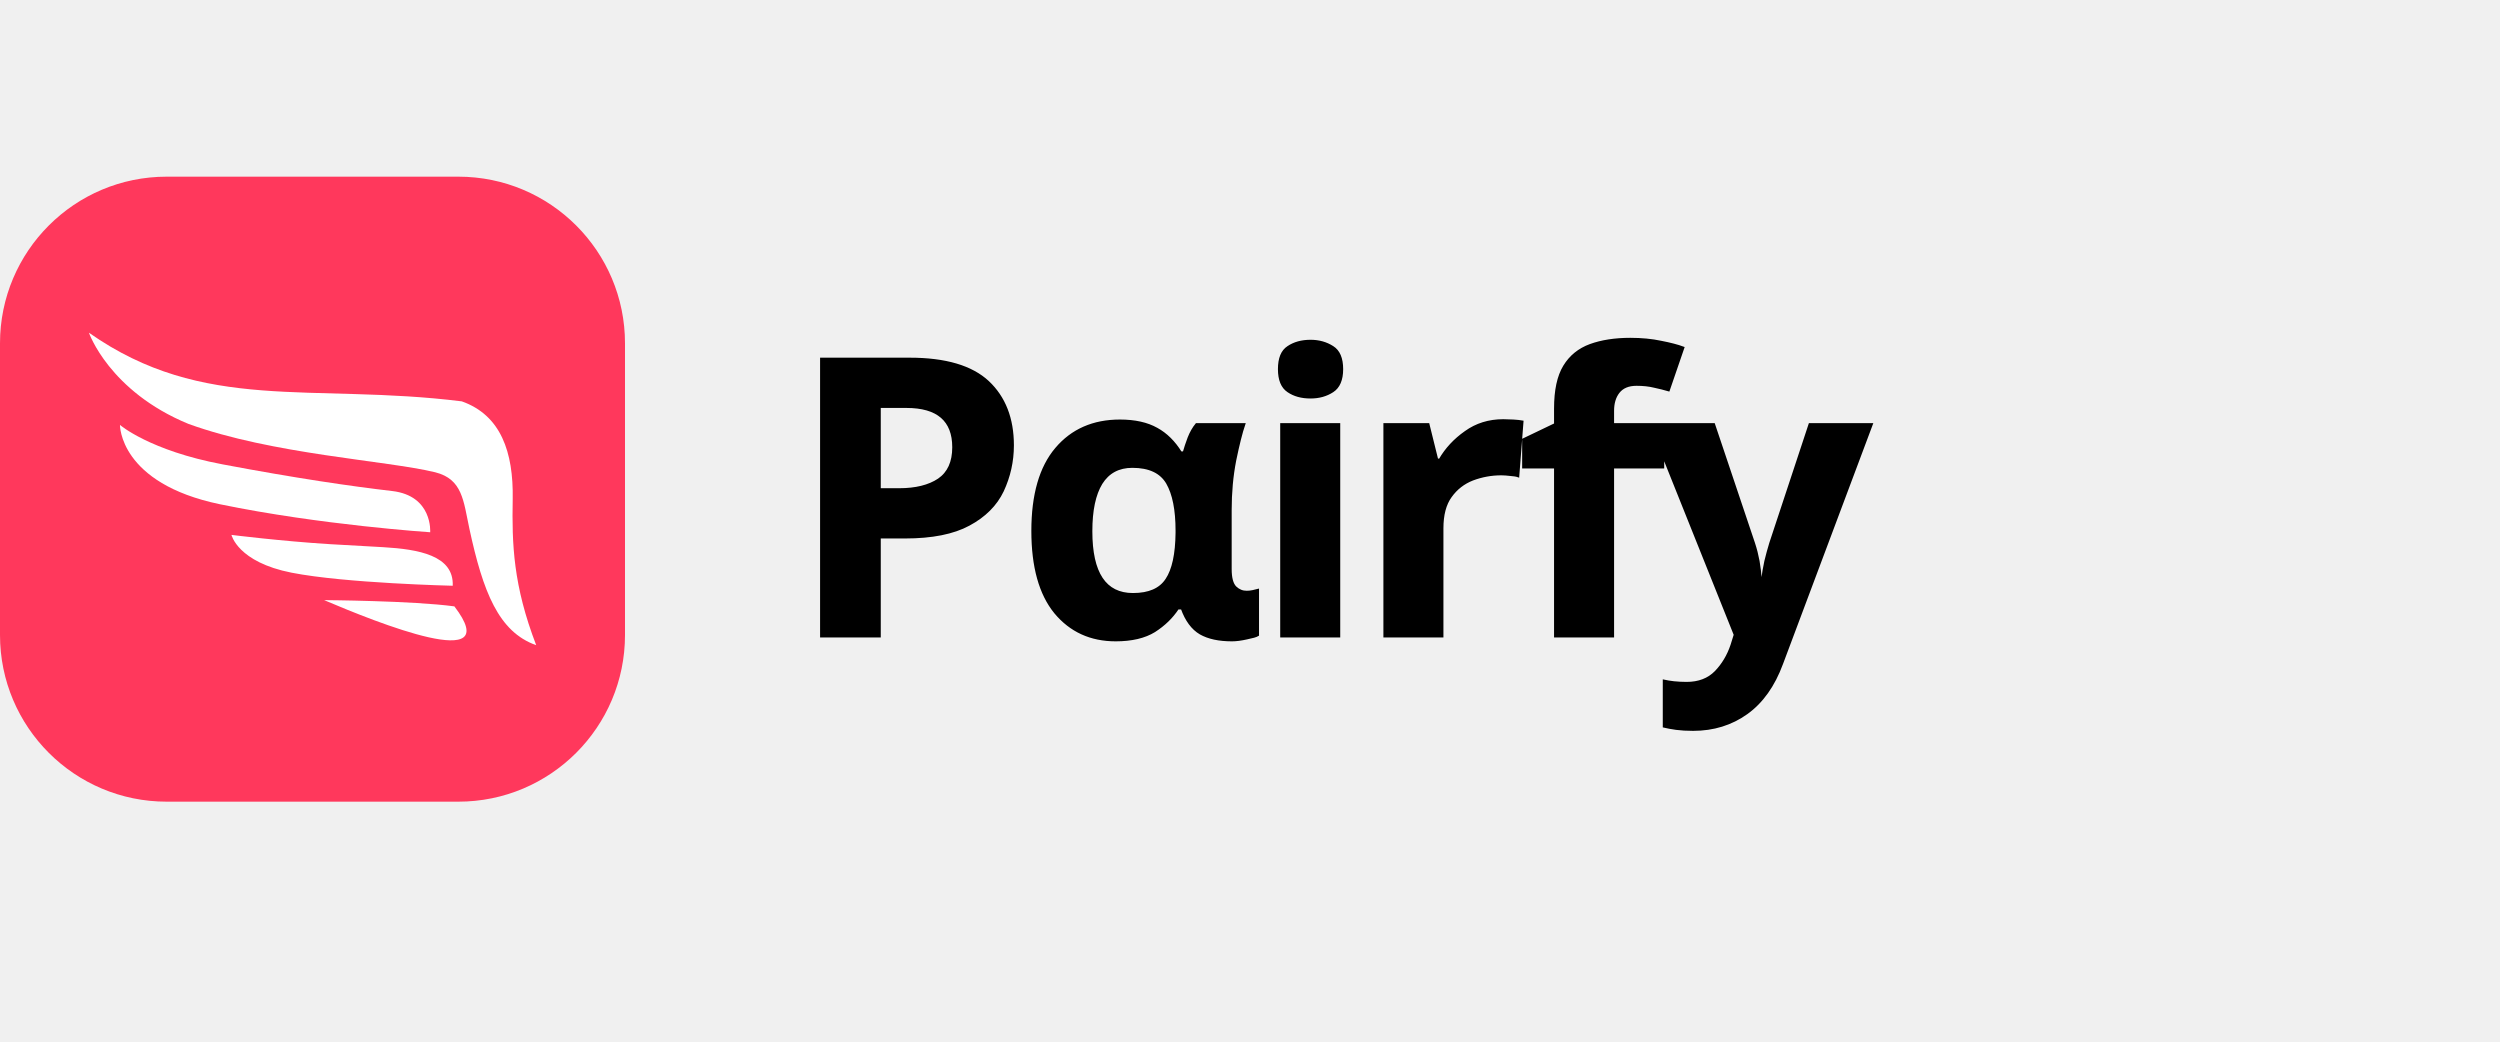
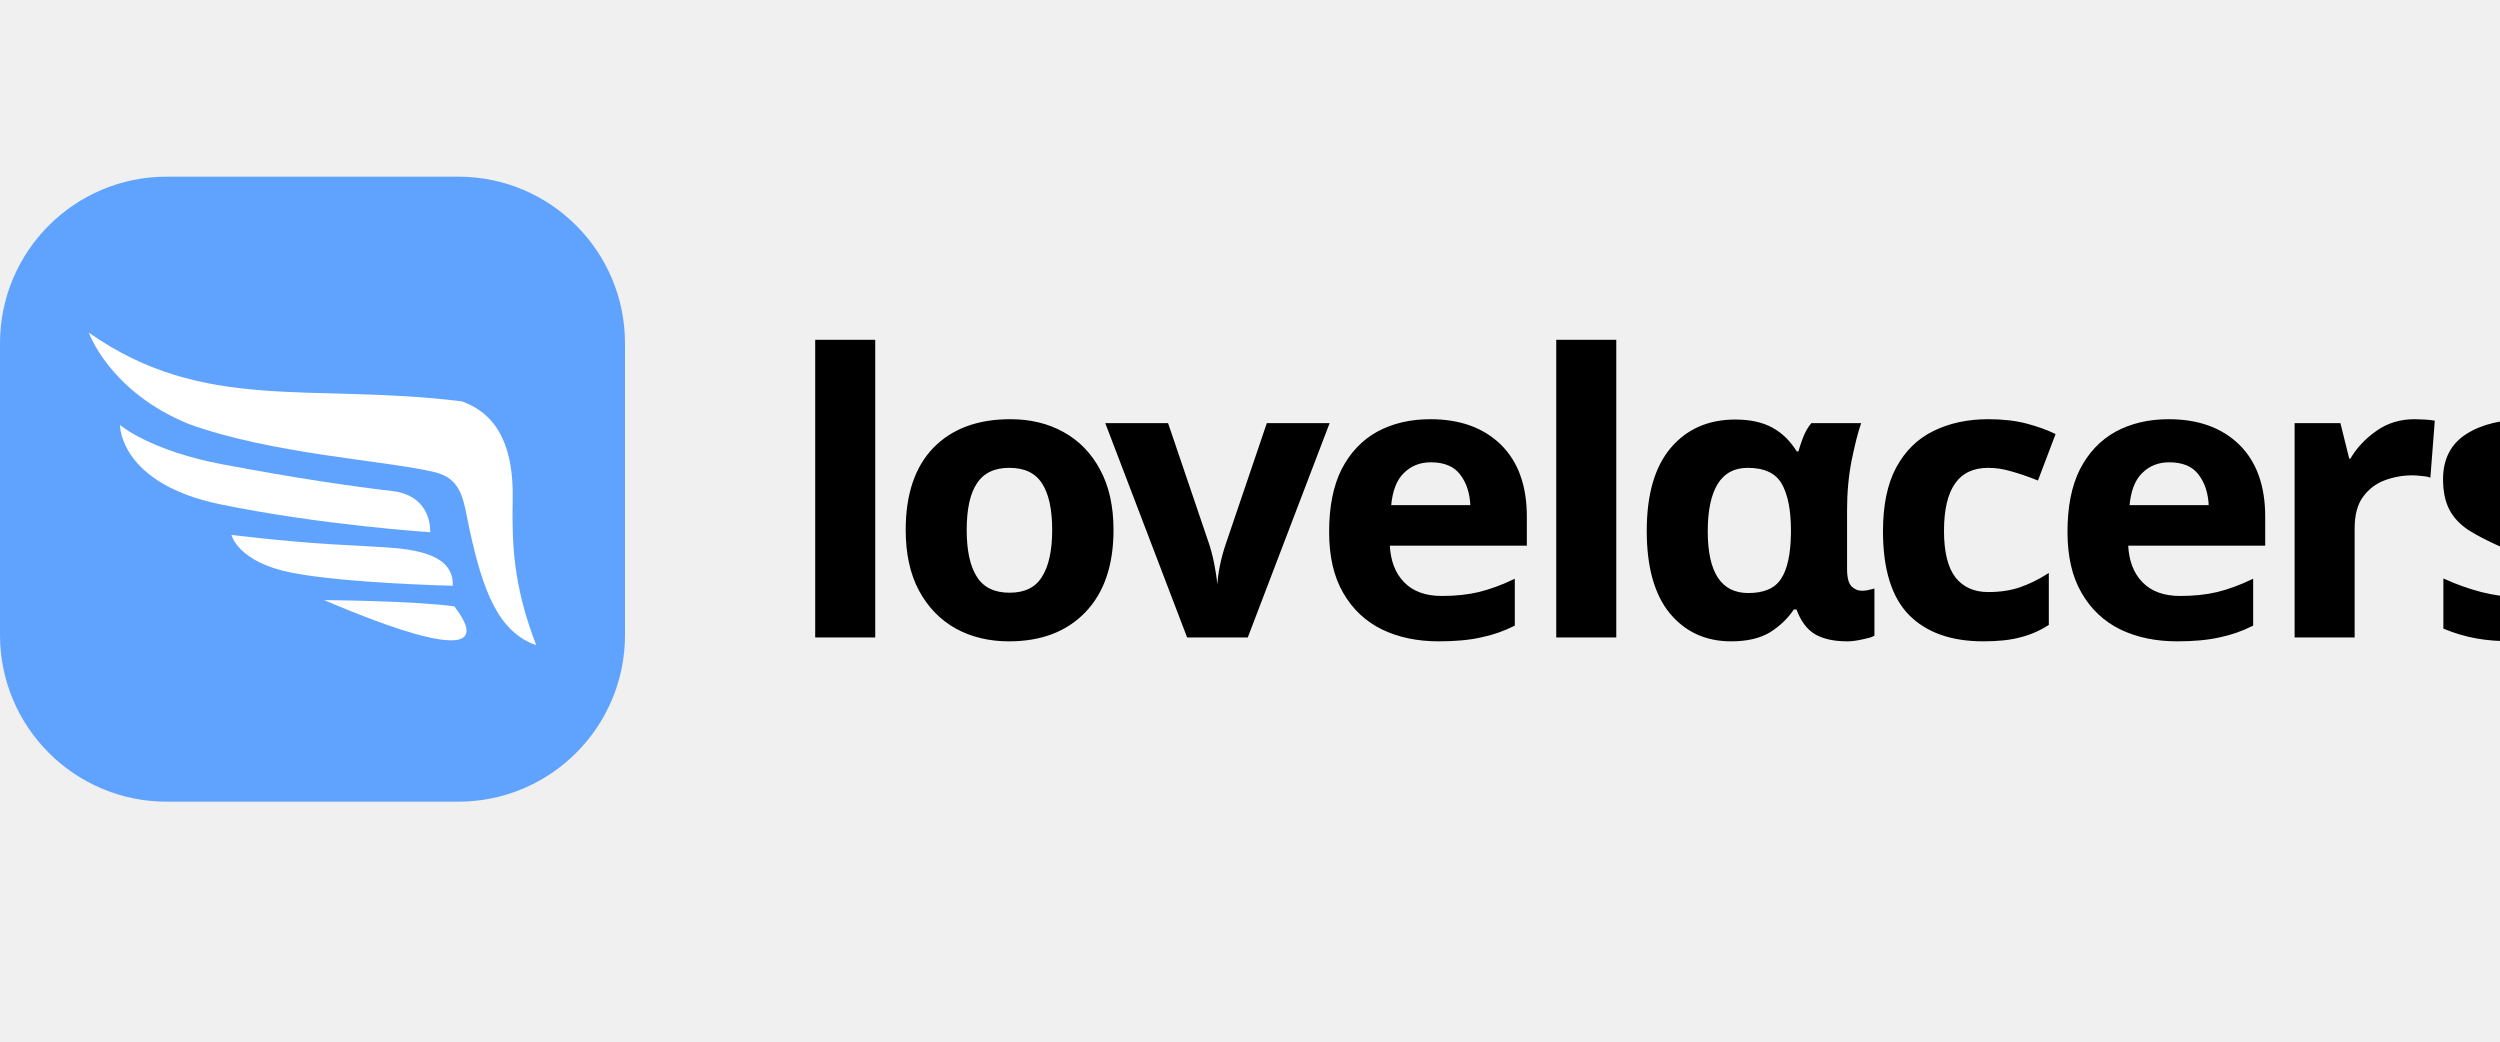
<svg xmlns="http://www.w3.org/2000/svg" width="120" height="50" viewBox="0 0 120 50" version="1.1" id="SVGRoot">
  <defs id="defs132">
    <rect x="11.236" y="7.285" width="69.721" height="10.07" id="rect3" />
    <rect x="12.943" y="23.094" width="88.414" height="18.186" id="rect1" />
    <rect x="-1.478" y="42.333" width="127.885" height="23.822" id="rect3454" />
    <clipPath id="b983e3c625">
      <path d="m 142,147.301 h 115 v 72.75 H 142 Z m 0,0" clip-rule="nonzero" id="path1144" />
    </clipPath>
    <clipPath id="0e8c13dd3a">
      <path d="m 70.262,116.359 h 89.156 v 70.5 H 70.262 Z m 0,0" clip-rule="nonzero" id="path1147" />
    </clipPath>
    <clipPath id="b983e3c625-3">
      <path d="m 142,147.301 h 115 v 72.75 H 142 Z m 0,0" clip-rule="nonzero" id="path1144-6" />
    </clipPath>
    <clipPath id="0e8c13dd3a-7">
      <path d="m 70.262,116.359 h 89.156 v 70.5 H 70.262 Z m 0,0" clip-rule="nonzero" id="path1147-5" />
    </clipPath>
    <clipPath id="b983e3c625-3-1">
      <path d="m 142,147.301 h 115 v 72.75 H 142 Z m 0,0" clip-rule="nonzero" id="path1144-6-2" />
    </clipPath>
    <clipPath id="b983e3c625-3-3">
      <path d="m 142,147.301 h 115 v 72.75 H 142 Z m 0,0" clip-rule="nonzero" id="path1144-6-6" />
    </clipPath>
  </defs>
  <g id="layer1" style="display:inline">
    <text xml:space="preserve" style="font-style:italic;font-variant:normal;font-weight:600;font-stretch:normal;font-size:18.667px;line-height:0;font-family:'IBM Plex Sans';-inkscape-font-specification:'IBM Plex Sans Semi-Bold Italic';letter-spacing:-0.74px;word-spacing:0px;display:inline;fill:#ff385c;fill-opacity:1;stroke:#000000;stroke-width:0.1;stroke-linecap:round;stroke-linejoin:round;stroke-miterlimit:4;stroke-dasharray:none;stroke-opacity:1;paint-order:stroke markers fill" x="37.727" y="30.545" id="text2-3-3">
-       <tspan x="37.727" y="30.545" style="font-style:normal;font-variant:normal;font-weight:bold;font-stretch:normal;font-size:18.667px;font-family:Manrope;-inkscape-font-specification:'Manrope Bold';fill:#000000;fill-opacity:1;stroke:#000000;stroke-width:0.1;stroke-linecap:square;stroke-linejoin:miter;stroke-miterlimit:4;stroke-dasharray:none;stroke-opacity:1;paint-order:stroke markers fill" id="tspan541421-5-5">Pαirfy</tspan>
+       <tspan x="37.727" y="30.545" style="font-style:normal;font-variant:normal;font-weight:bold;font-stretch:normal;font-size:18.667px;font-family:Manrope;-inkscape-font-specification:'Manrope Bold';fill:#000000;fill-opacity:1;stroke:#000000;stroke-width:0.1;stroke-linecap:square;stroke-linejoin:miter;stroke-miterlimit:4;stroke-dasharray:none;stroke-opacity:1;paint-order:stroke markers fill" id="tspan541421-5-5">lovelαcers</tspan>
    </text>
-     <rect style="fill:#ff385c;fill-opacity:1;stroke:none;stroke-width:0.168;stroke-linecap:round;stroke-linejoin:round;paint-order:stroke markers fill" id="rect1078" width="30" height="30" x="0" y="8.48" rx="8" ry="8" />
+     <rect style="fill:#60a3ff;fill-opacity:1;stroke:none;stroke-width:0.168;stroke-linecap:round;stroke-linejoin:round;paint-order:stroke markers fill;stroke-miterlimit:4;stroke-dasharray:none" id="rect1078" width="30" height="30" x="0" y="8.48" rx="8" ry="8" />
    <path style="display:inline;fill:#ffffff;fill-opacity:1;stroke:none;stroke-width:0.252;stroke-opacity:1" d="m 25.738,30.97 c -1.105,-2.877 -1.168,-4.842 -1.128,-7.019 0.039,-2.242 -0.564,-4.022 -2.445,-4.686 C 14.941,18.366 9.798,19.856 4.268,15.97 c 0,0 0.973,2.811 4.775,4.376 4.035,1.466 9.488,1.752 11.846,2.323 1.316,0.332 1.354,1.365 1.644,2.72 0.65,3.007 1.395,4.945 3.205,5.58" id="path33289-7" />
    <path style="display:inline;fill:#ffffff;fill-opacity:1;stroke:none;stroke-width:0.286;stroke-opacity:1" d="m 21.81,29.106 c -1.991,-0.272 -6.251,-0.3 -6.251,-0.3 2.531,1.078 8.756,3.579 6.251,0.3 z" id="path33287-0" />
    <path style="display:inline;fill:#ffffff;fill-opacity:1;stroke:none;stroke-width:0.286;stroke-opacity:1" d="m 21.731,28.116 c 0.061,-1.461 -1.654,-1.751 -3.328,-1.851 -1.001,-0.055 -2.003,-0.109 -2.564,-0.145 -2.35,-0.145 -4.729,-0.445 -4.729,-0.445 0,0 0.297,1.307 2.891,1.815 2.584,0.508 7.731,0.626 7.731,0.626 z" id="path33285-9" />
    <path style="display:inline;fill:#ffffff;fill-opacity:1;stroke:none;stroke-width:0.286;stroke-opacity:1" d="m 20.649,25.548 c 0,0 0.133,-1.752 -1.828,-1.979 -1.961,-0.227 -4.615,-0.615 -8.129,-1.278 -3.514,-0.662 -4.934,-1.895 -4.934,-1.895 0,0 -0.04,2.801 4.8,3.808 4.831,0.999 10.091,1.344 10.091,1.344 z" id="path1156-3" />
  </g>
  <g id="layer2" style="display:inline" />
  <g id="layer3" style="display:inline" />
  <g id="layer4" style="display:none">
    <rect style="display:inline;opacity:0.557;fill:#ff5e00;fill-opacity:1;stroke:#0069f5;stroke-width:0;stroke-linecap:round;stroke-linejoin:round;paint-order:stroke fill markers" id="rect1592-1" width="15" height="15" x="1.8808064e-06" y="15" />
    <rect style="display:inline;opacity:0.557;fill:#ff0000;stroke:#0069f5;stroke-width:0;stroke-linecap:round;stroke-linejoin:round;paint-order:stroke fill markers" id="rect1592" width="120" height="15" x="1.8808064e-06" y="6.7562792e-07" />
  </g>
</svg>
